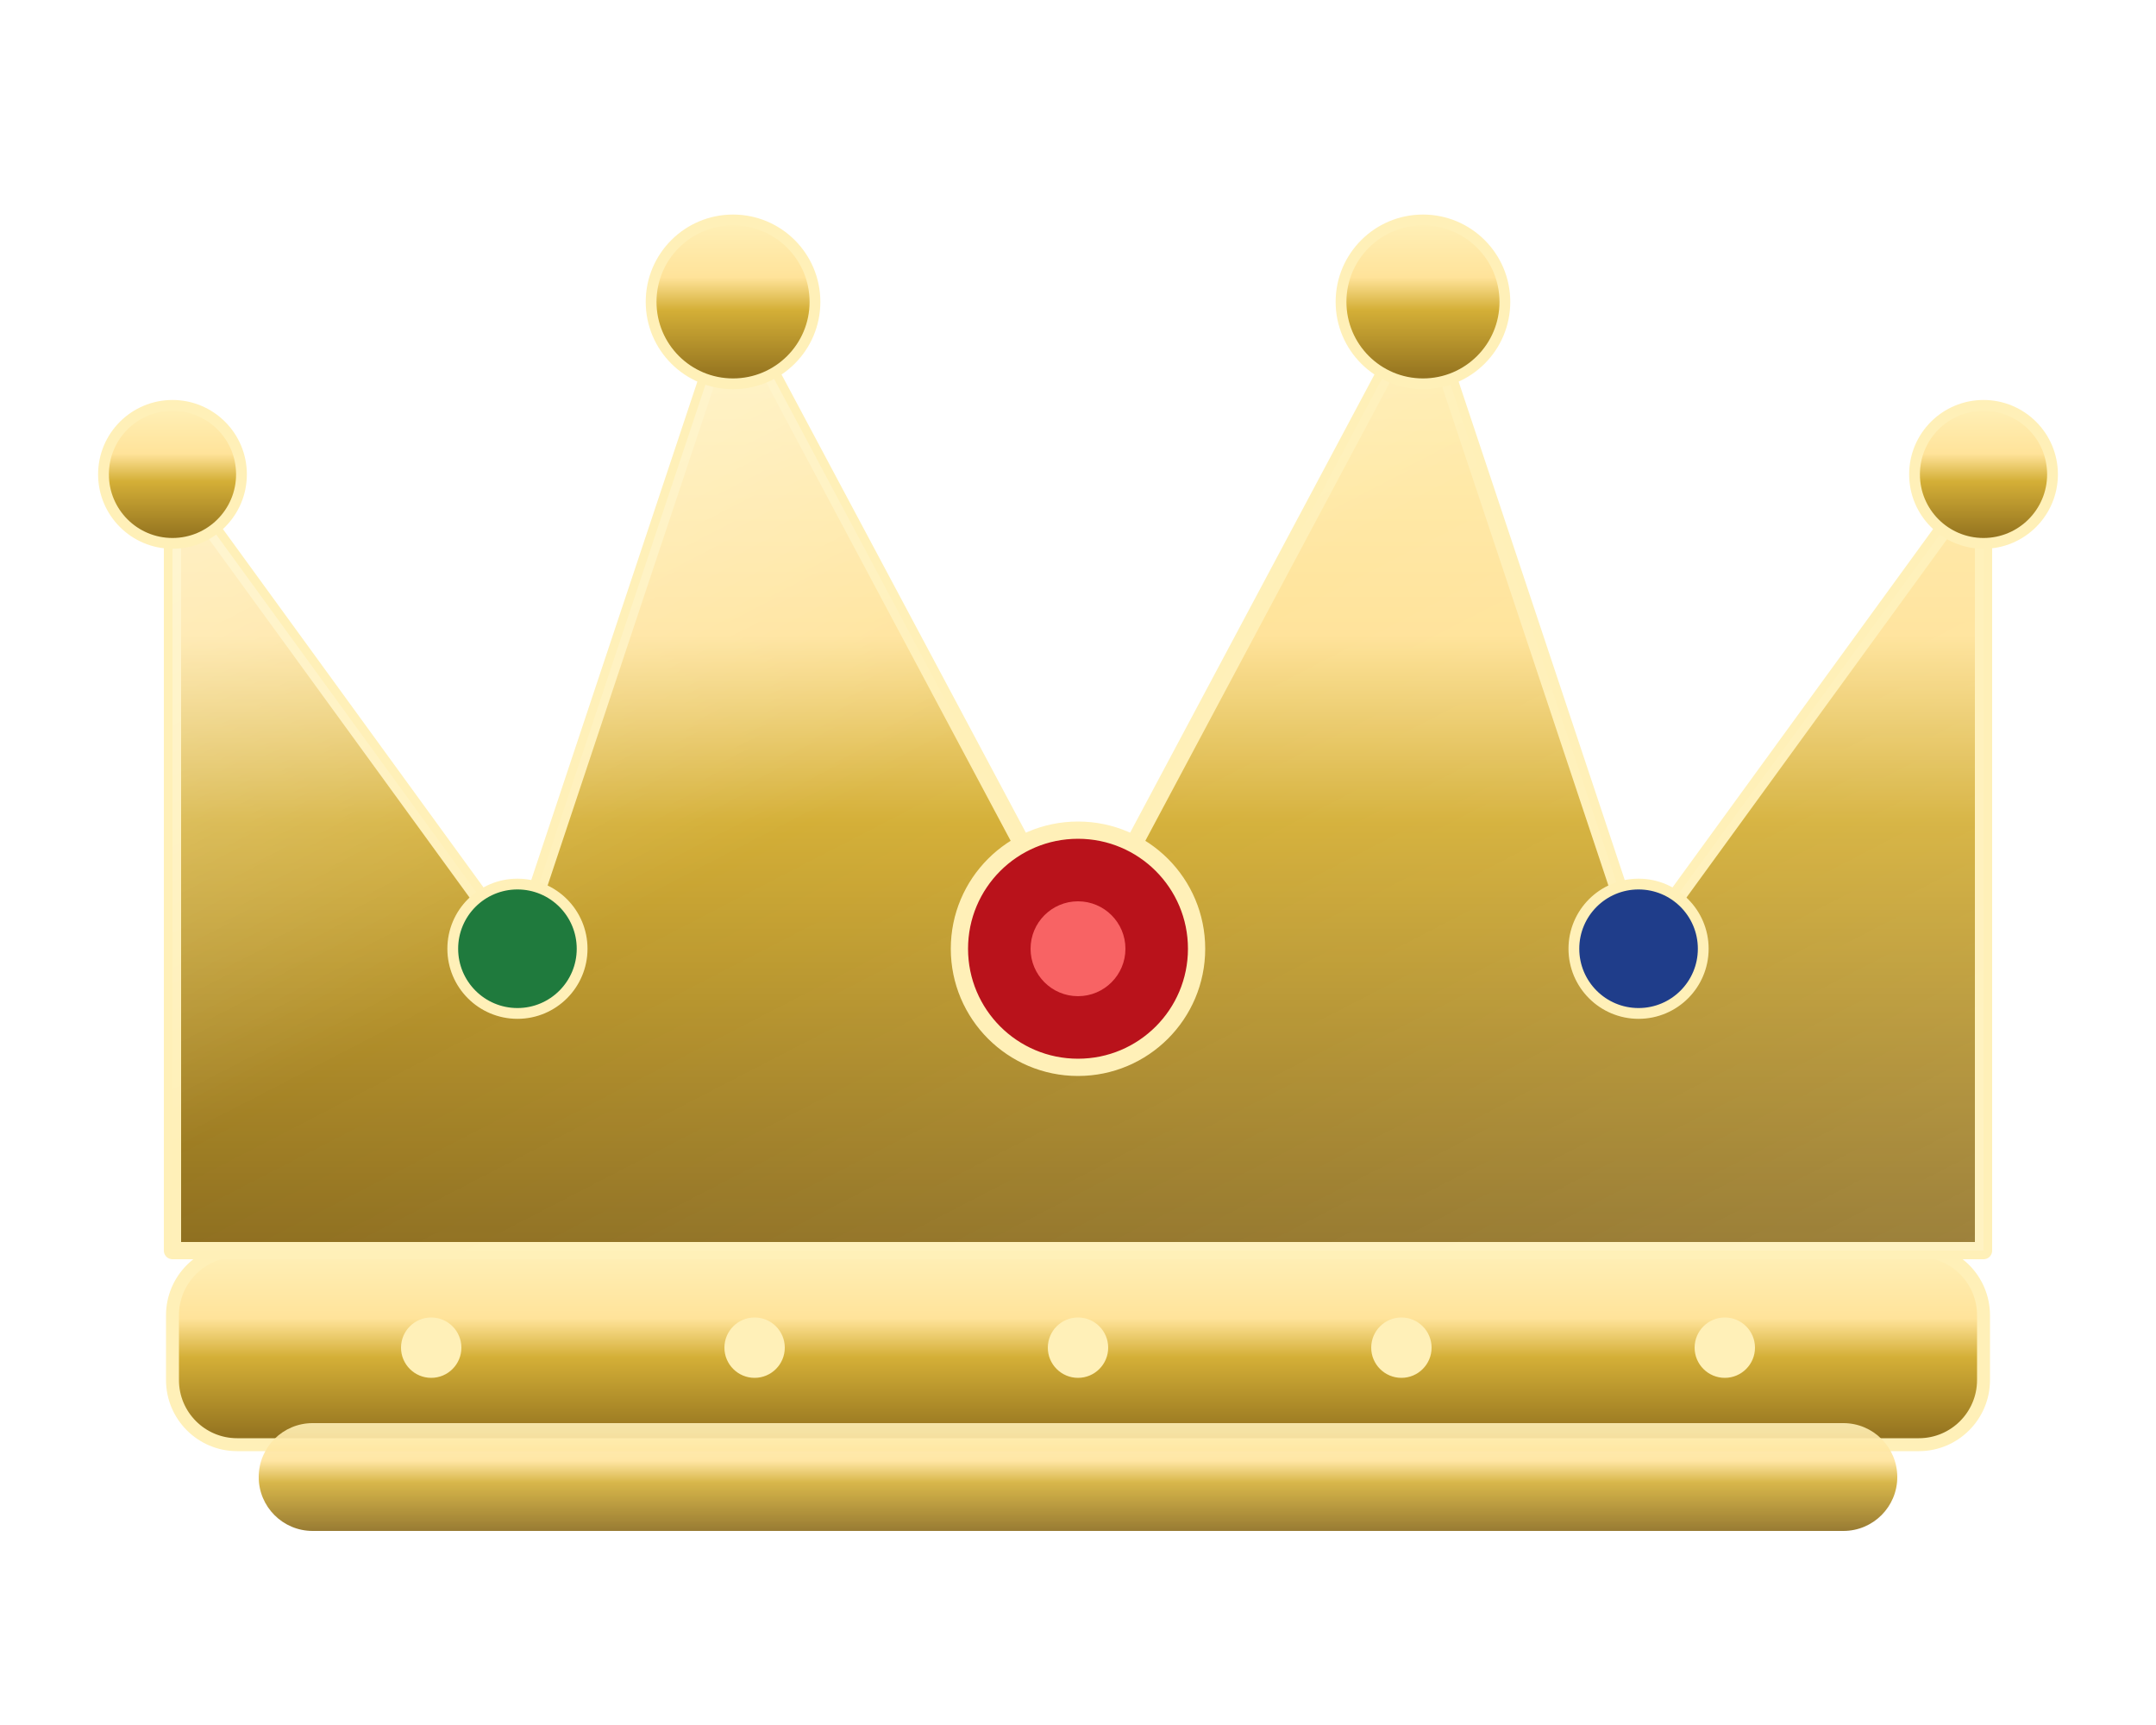
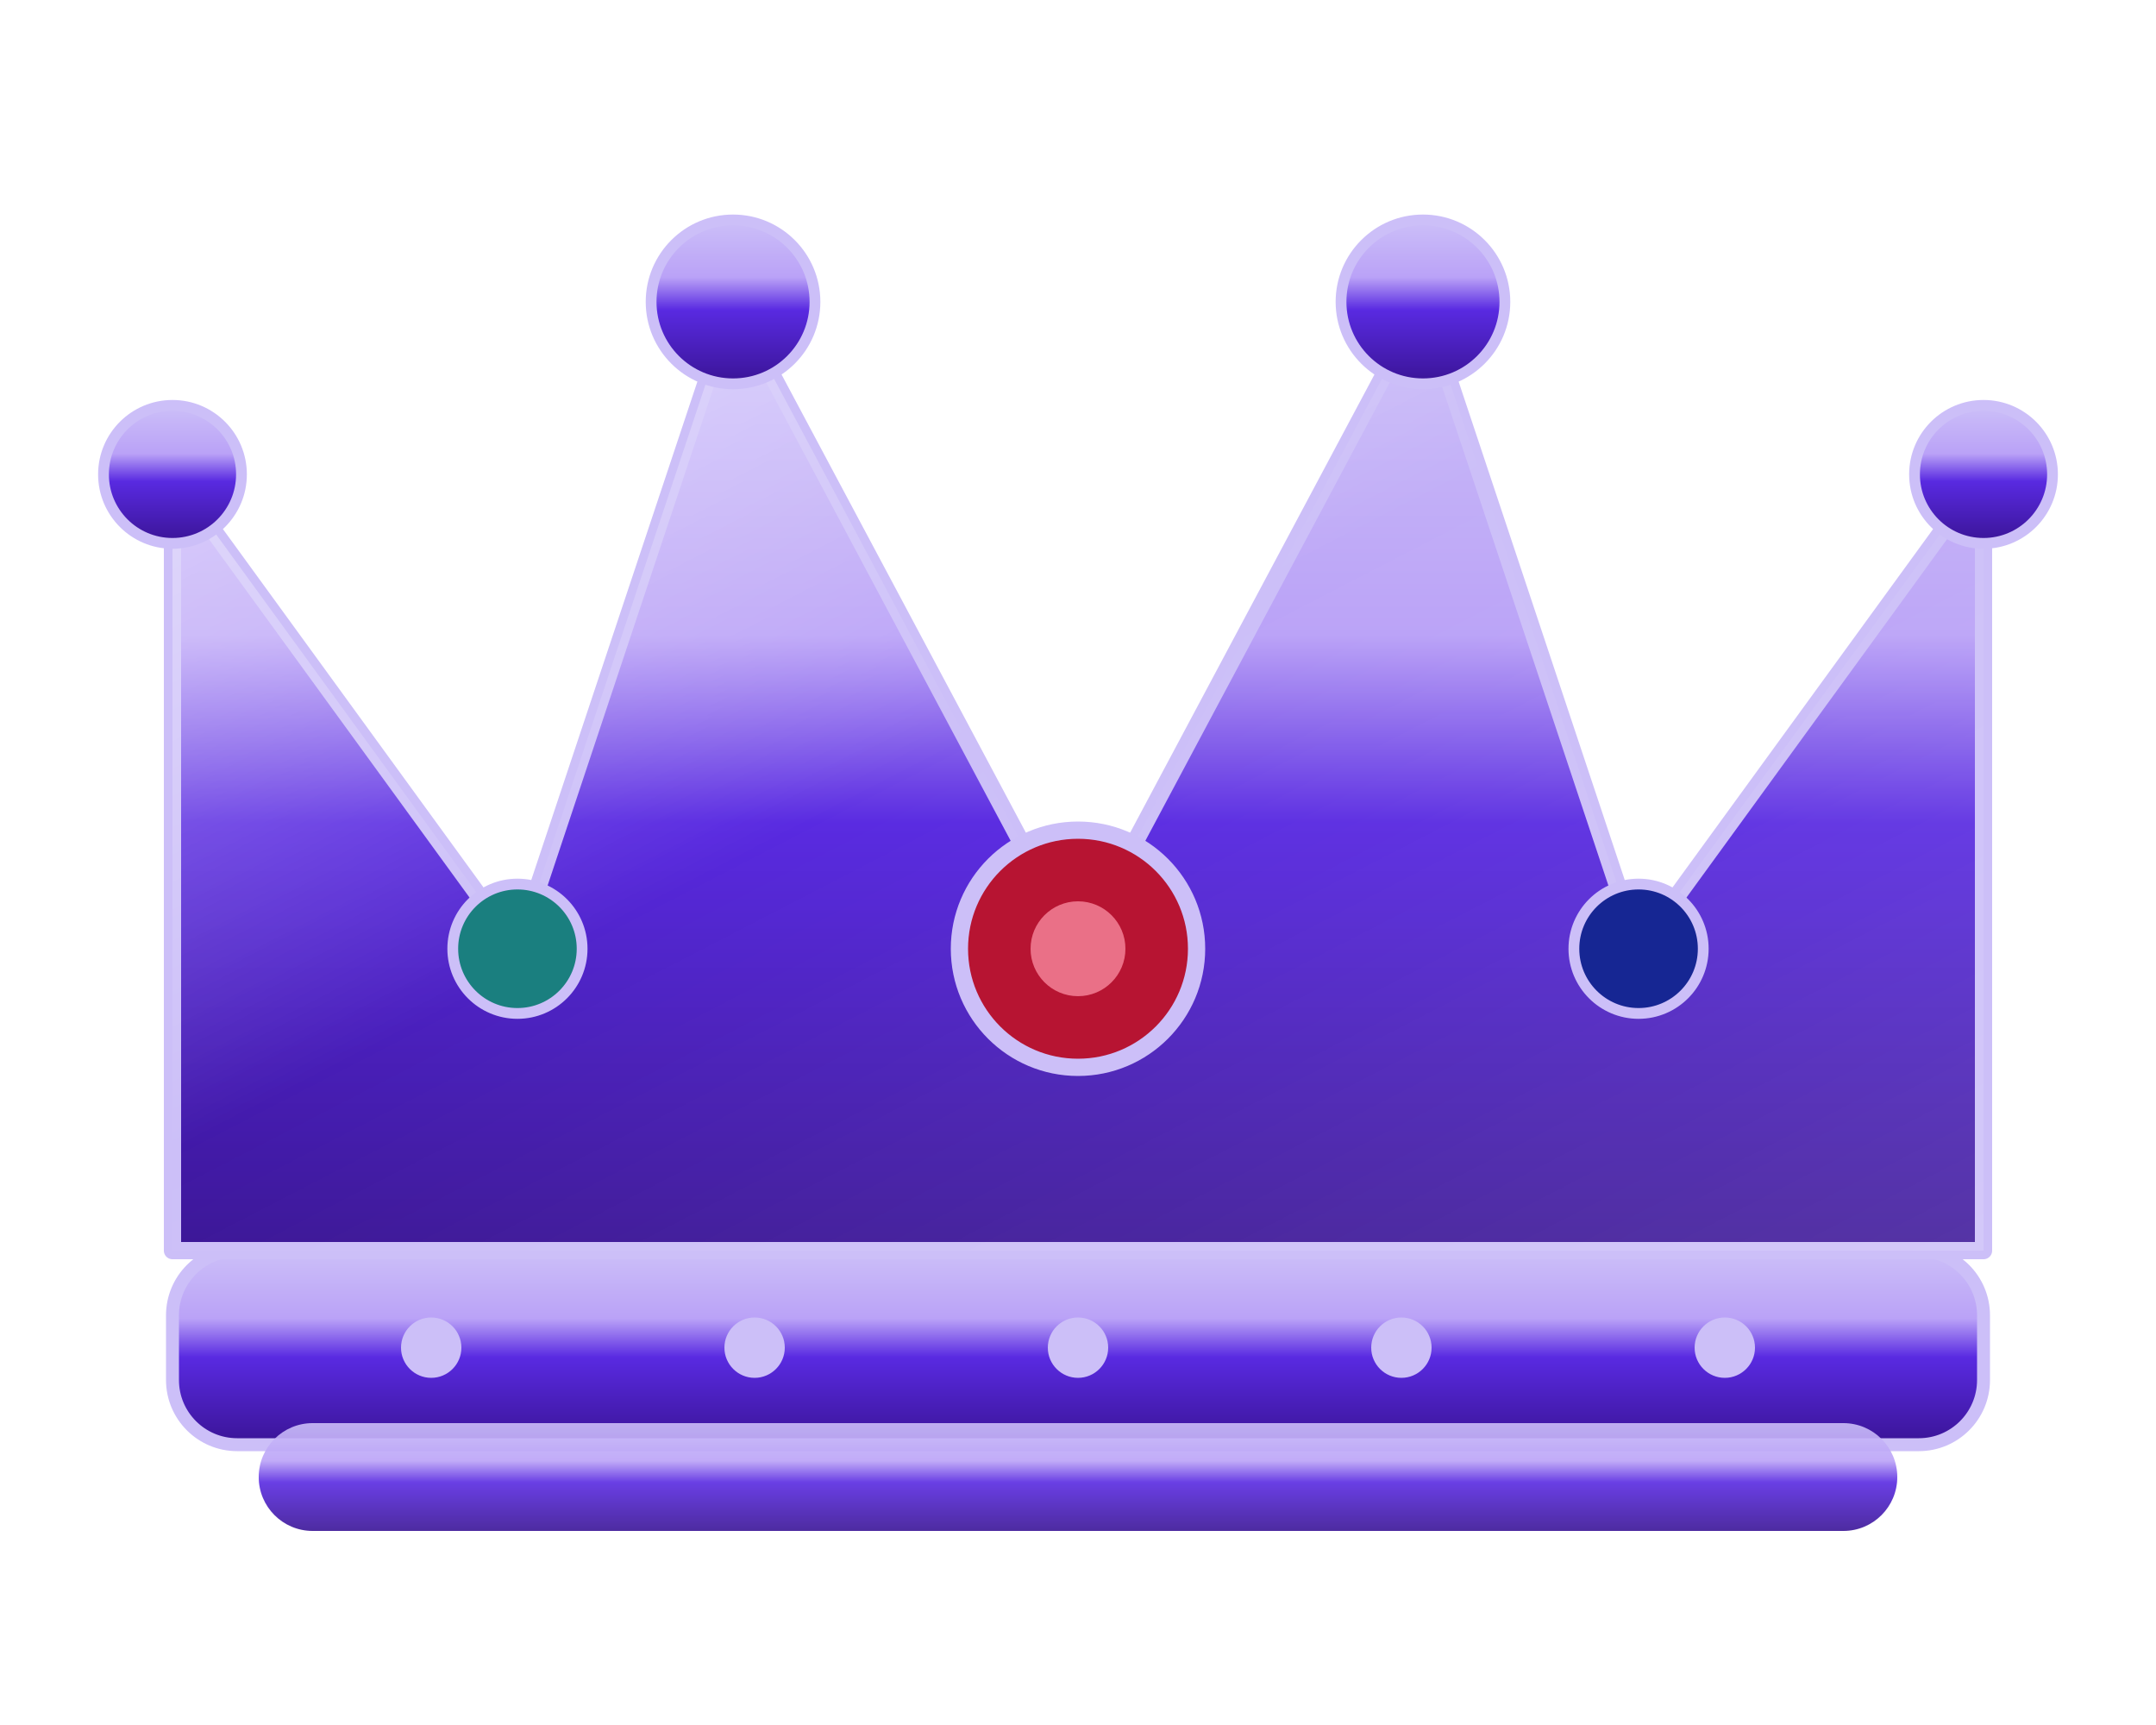
<svg xmlns="http://www.w3.org/2000/svg" viewBox="0 0 100 80" fill="none">
  <defs>
    <linearGradient id="crGold" x1="0" y1="0" x2="0" y2="1">
-       <stop offset="0%" stop-color="#fff0b8" />
-       <stop offset="35%" stop-color="#ffe39a" />
-       <stop offset="55%" stop-color="#d4af37" />
-       <stop offset="100%" stop-color="#8d6d1d" />
+       <stop offset="0%" stop-color="#ccbff8" />
+       <stop offset="35%" stop-color="#baa2f7" />
+       <stop offset="55%" stop-color="#592ae1" />
+       <stop offset="100%" stop-color="#3a1496" />
    </linearGradient>
    <linearGradient id="crShine" x1="0" y1="0" x2="1" y2="1">
      <stop offset="0%" stop-color="#fff" stop-opacity="0.85" />
      <stop offset="45%" stop-color="#fff" stop-opacity="0" />
      <stop offset="100%" stop-color="#fff" stop-opacity="0.25" />
    </linearGradient>
  </defs>
-   <rect x="8" y="58" width="84" height="9" rx="3" fill="url(#crGold)" stroke="#fff0b8" stroke-width="0.6" />
+   <rect x="8" y="58" width="84" height="9" rx="3" fill="url(#crGold)" stroke="#ccbff8" stroke-width="0.6" />
  <rect x="12" y="66" width="76" height="5" rx="2.5" fill="url(#crGold)" opacity="0.9" />
-   <path d="M8 58 L8 22 L24 44 L34 14 L50 44 L66 14 L76 44 L92 22 L92 58 Z" fill="url(#crGold)" stroke="#fff0b8" stroke-width="0.8" stroke-linejoin="round" />
+   <path d="M8 58 L8 22 L24 44 L34 14 L50 44 L66 14 L76 44 L92 22 L92 58 Z" fill="url(#crGold)" stroke="#ccbff8" stroke-width="0.8" stroke-linejoin="round" />
  <path d="M8 58 L8 22 L24 44 L34 14 L50 44 L66 14 L76 44 L92 22 L92 58 Z" fill="url(#crShine)" opacity="0.55" />
-   <circle cx="8" cy="22" r="3.2" fill="url(#crGold)" stroke="#fff0b8" stroke-width="0.5" />
-   <circle cx="34" cy="14" r="3.8" fill="url(#crGold)" stroke="#fff0b8" stroke-width="0.5" />
+   <circle cx="8" cy="22" r="3.2" fill="url(#crGold)" stroke="#ccbff8" stroke-width="0.5" />
+   <circle cx="34" cy="14" r="3.8" fill="url(#crGold)" stroke="#ccbff8" stroke-width="0.5" />
  <circle cx="50" cy="44" r="0" fill="none" />
-   <circle cx="66" cy="14" r="3.8" fill="url(#crGold)" stroke="#fff0b8" stroke-width="0.5" />
-   <circle cx="92" cy="22" r="3.2" fill="url(#crGold)" stroke="#fff0b8" stroke-width="0.5" />
-   <circle cx="50" cy="44" r="5.5" fill="#b9121b" stroke="#fff0b8" stroke-width="0.8" />
-   <circle cx="50" cy="44" r="2.2" fill="#ff6b6b" opacity="0.9" />
-   <circle cx="24" cy="44" r="3" fill="#1f7a3d" stroke="#fff0b8" stroke-width="0.5" />
-   <circle cx="76" cy="44" r="3" fill="#1f3d8a" stroke="#fff0b8" stroke-width="0.5" />
-   <circle cx="20" cy="62.5" r="1.4" fill="#fff0b8" />
-   <circle cx="35" cy="62.5" r="1.4" fill="#fff0b8" />
-   <circle cx="50" cy="62.5" r="1.4" fill="#fff0b8" />
-   <circle cx="65" cy="62.5" r="1.4" fill="#fff0b8" />
-   <circle cx="80" cy="62.5" r="1.4" fill="#fff0b8" />
+   <circle cx="66" cy="14" r="3.8" fill="url(#crGold)" stroke="#ccbff8" stroke-width="0.5" />
+   <circle cx="92" cy="22" r="3.2" fill="url(#crGold)" stroke="#ccbff8" stroke-width="0.5" />
+   <circle cx="50" cy="44" r="5.5" fill="#b71432" stroke="#ccbff8" stroke-width="0.8" />
+   <circle cx="50" cy="44" r="2.2" fill="#f07a90" opacity="0.9" />
+   <circle cx="24" cy="44" r="3" fill="#1a7f7f" stroke="#ccbff8" stroke-width="0.5" />
+   <circle cx="76" cy="44" r="3" fill="#162693" stroke="#ccbff8" stroke-width="0.5" />
+   <circle cx="20" cy="62.5" r="1.4" fill="#ccbff8" />
+   <circle cx="35" cy="62.5" r="1.4" fill="#ccbff8" />
+   <circle cx="50" cy="62.5" r="1.4" fill="#ccbff8" />
+   <circle cx="65" cy="62.5" r="1.4" fill="#ccbff8" />
+   <circle cx="80" cy="62.5" r="1.4" fill="#ccbff8" />
</svg>
